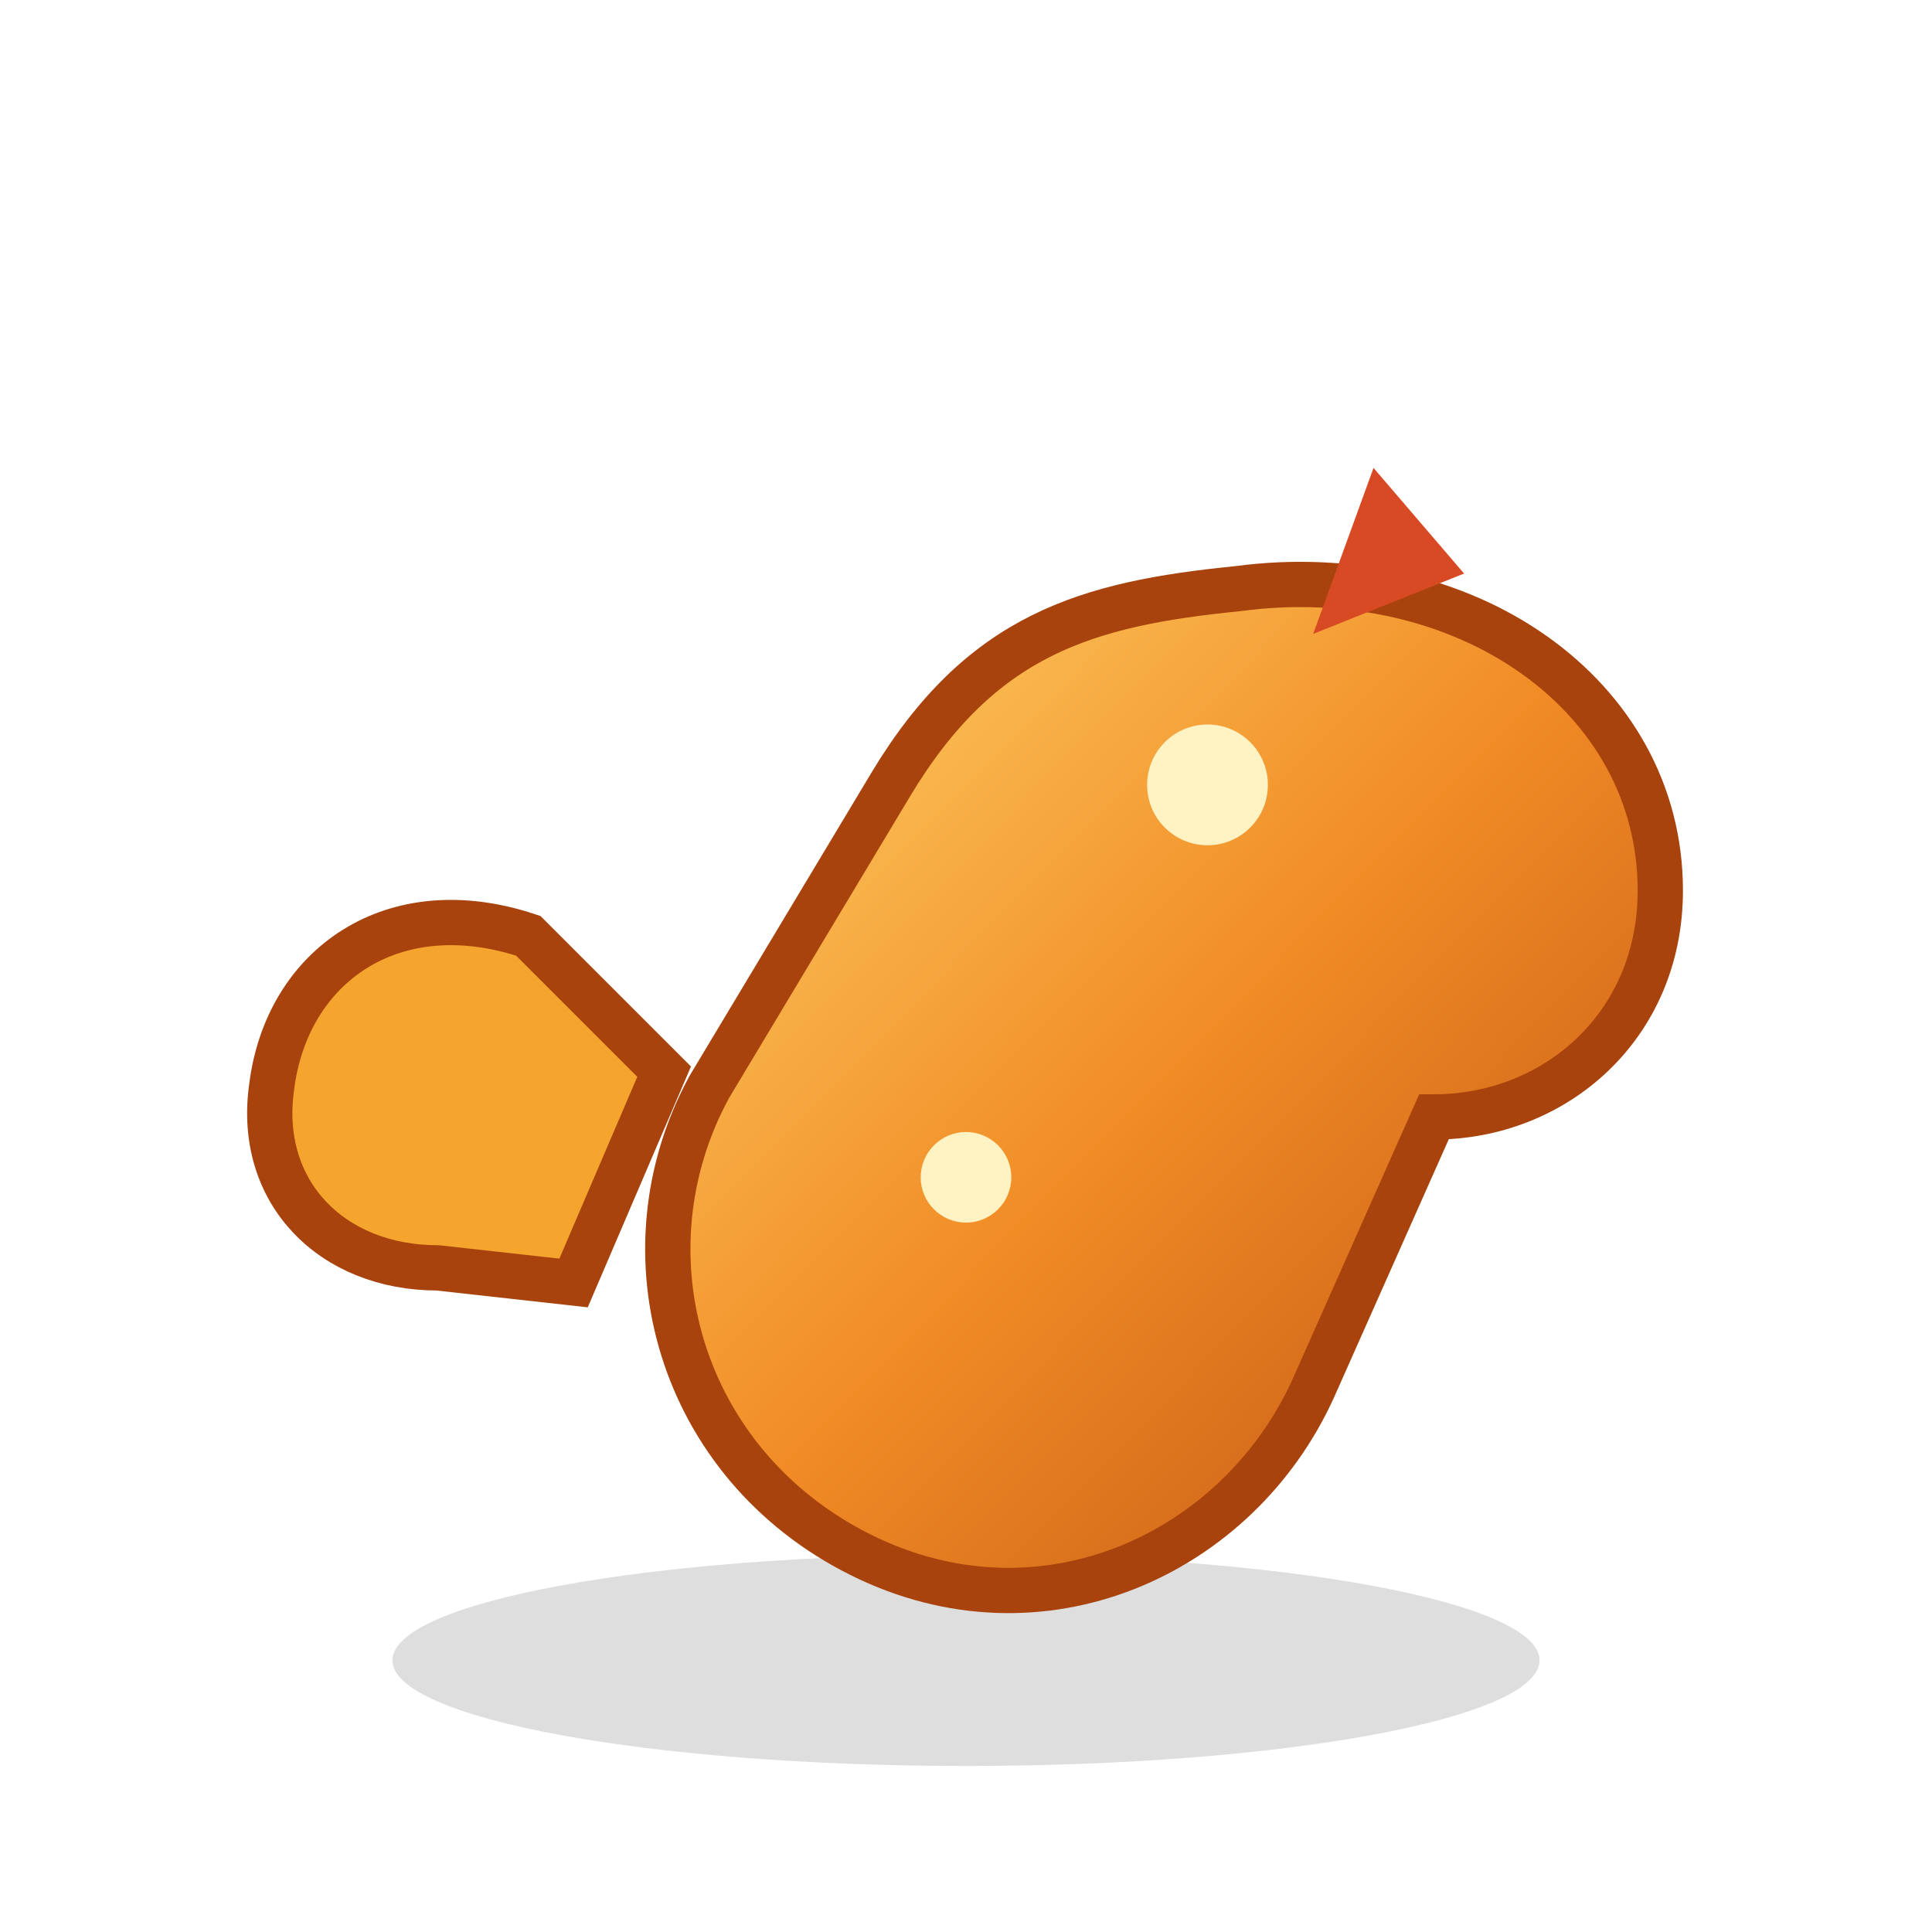
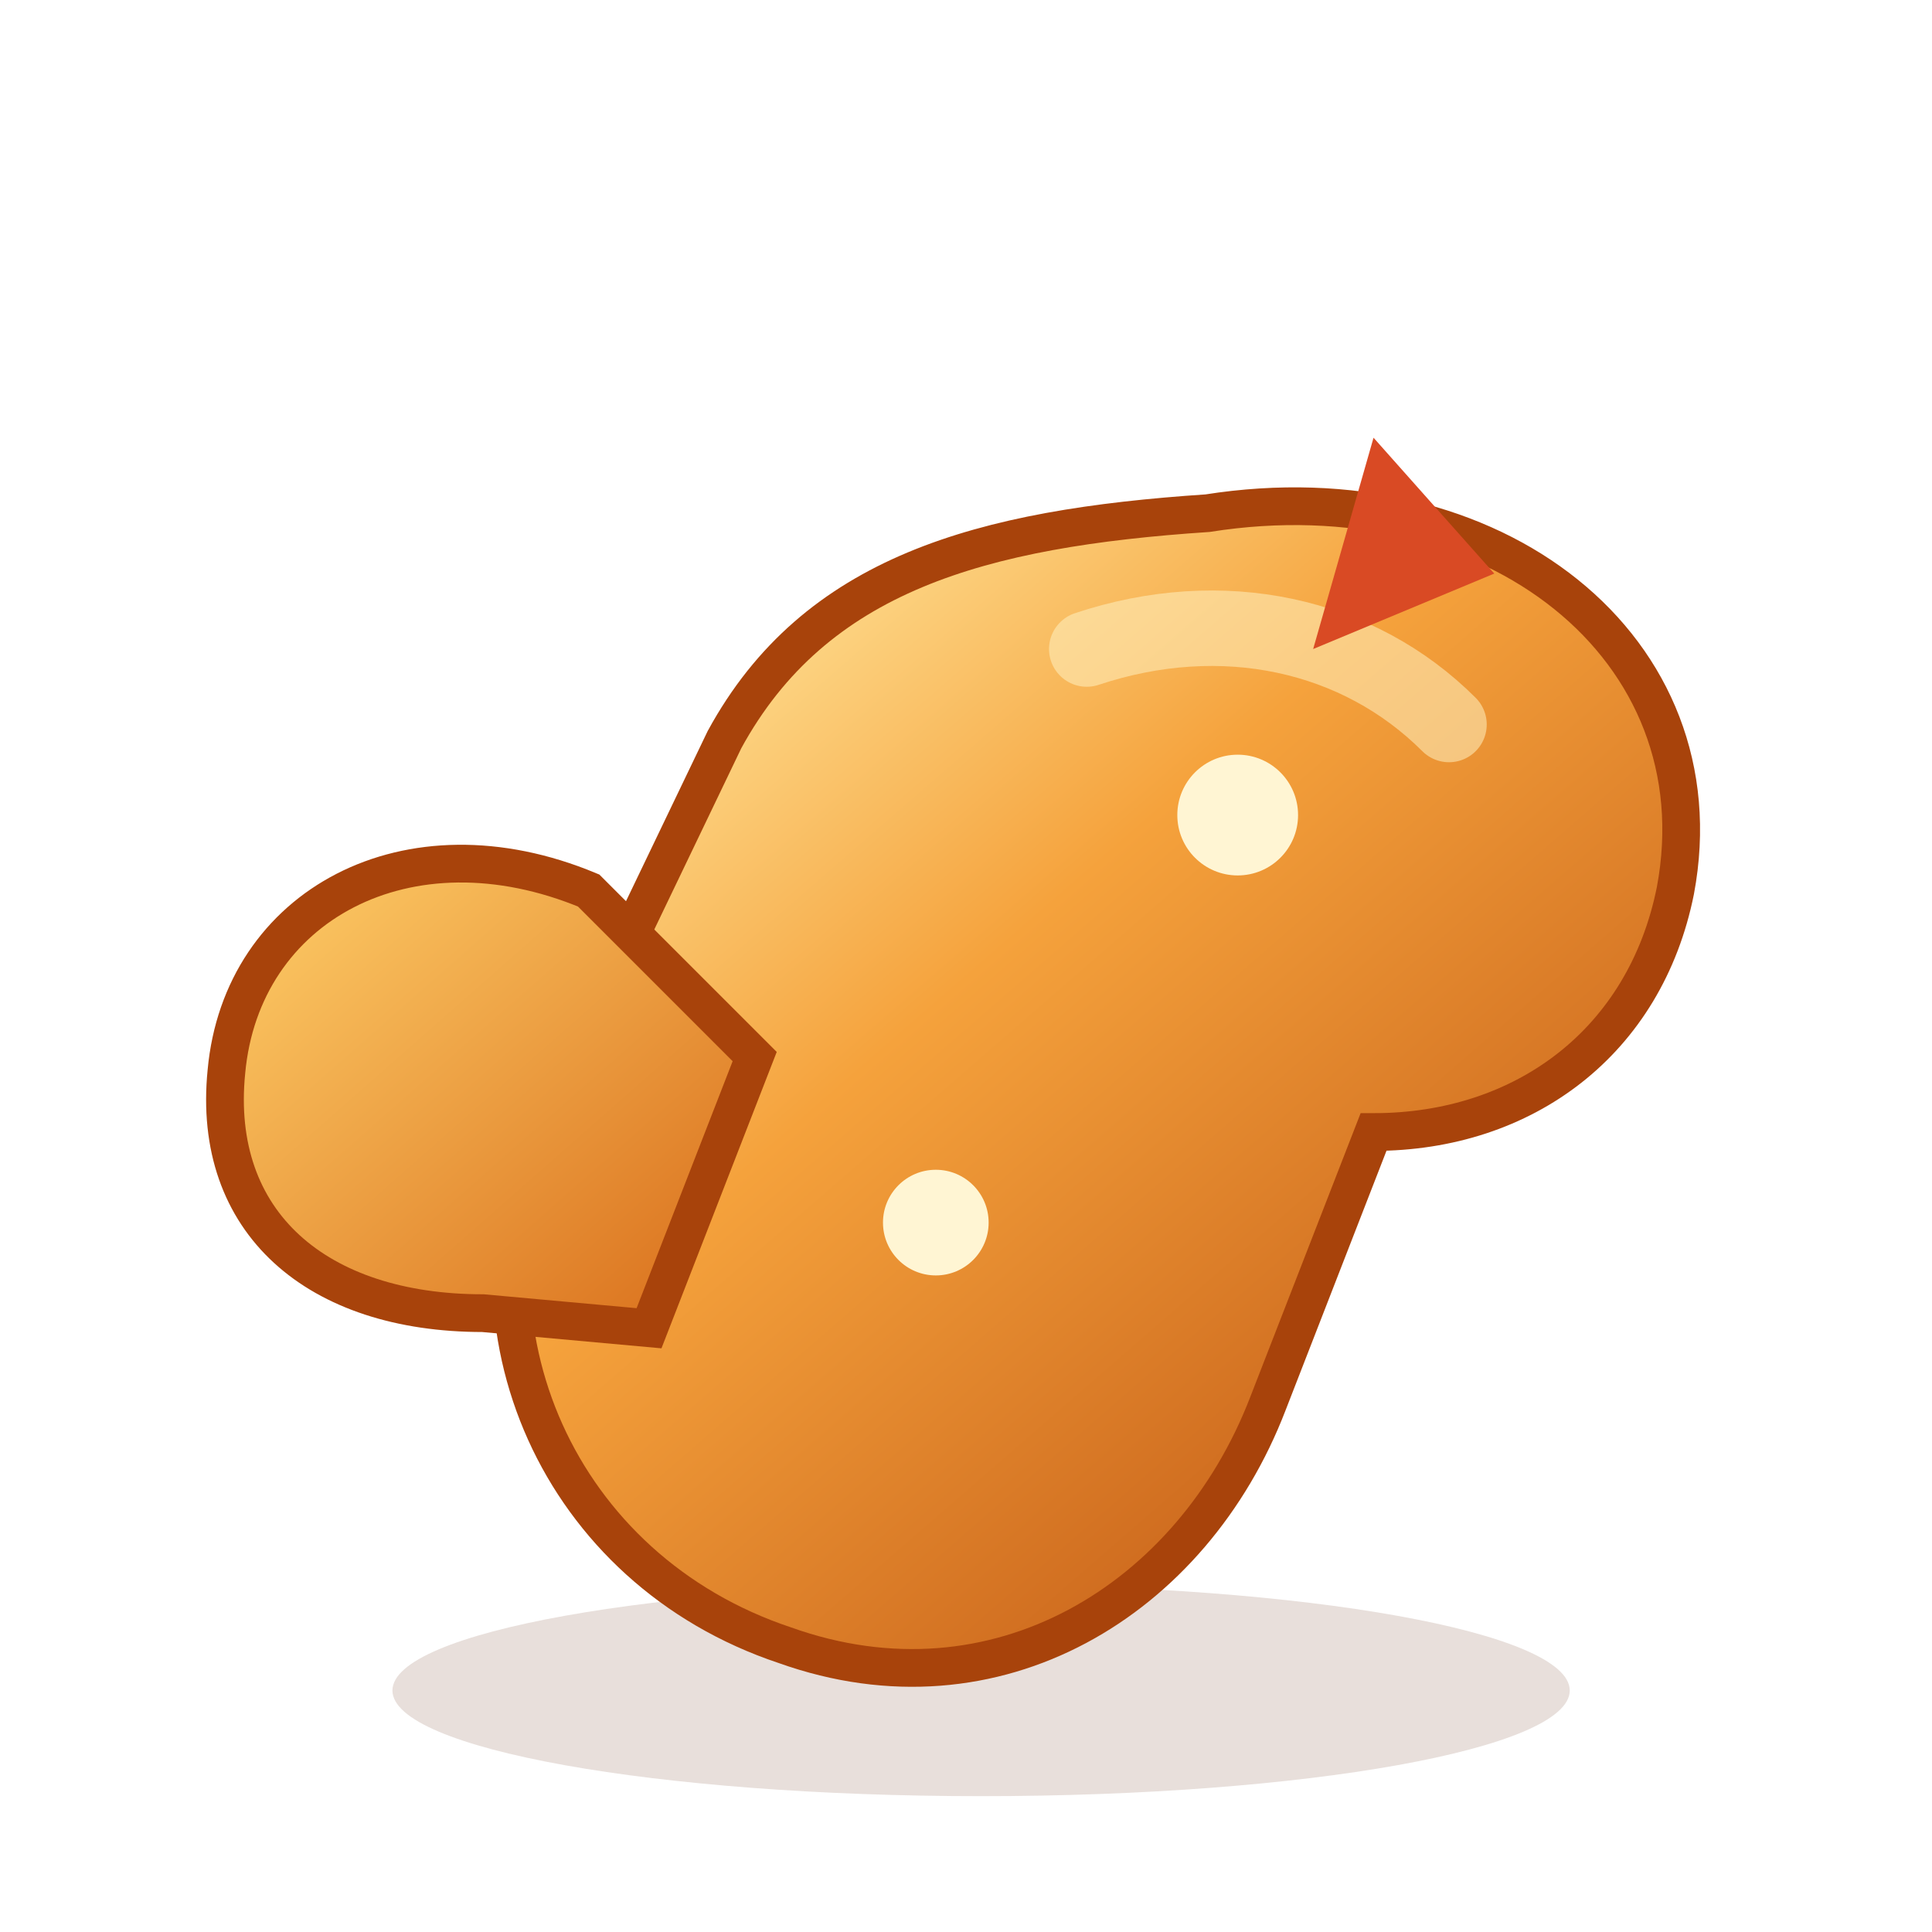
<svg xmlns="http://www.w3.org/2000/svg" viewBox="0 0 128 128">
  <defs>
-     <linearGradient id="c" x2="1" y2="1">
-       <stop stop-color="#FFD56A" />
-       <stop offset=".5" stop-color="#F18B25" />
-       <stop offset="1" stop-color="#B94D12" />
+     <linearGradient id="a" x1=".1" y1=".1" x2=".9" y2="1">
+       <stop stop-color="#FFE59A" />
+       <stop offset=".35" stop-color="#F5A23C" />
+       <stop offset="1" stop-color="#B94C0E" />
+     </linearGradient>
+     <linearGradient id="b" x1="0" y1="0" x2="1" y2="1">
+       <stop stop-color="#FFD06A" />
+       <stop offset="1" stop-color="#D86B18" />
    </linearGradient>
  </defs>
-   <ellipse cx="64" cy="110" rx="38" ry="7" fill="#000" opacity=".13" />
-   <path d="M82 39c15-2 28 7 28 20 0 9-7 15-15 15l-8 18c-5 11-18 17-30 11-12-6-16-20-10-31l12-20c6-10 13-12 23-13z" fill="url(#c)" stroke="#A9430D" stroke-width="3" />
-   <path d="M35 62c-9-3-16 2-17 10-1 7 4 12 11 12l9 1 6-14z" fill="#F5A52E" stroke="#A9430D" stroke-width="3" />
-   <circle cx="80" cy="52" r="4" fill="#FFF3C4" />
-   <circle cx="64" cy="78" r="3" fill="#FFF3C4" />
-   <path d="M91 31l6 7-10 4z" fill="#D74A24" />
+   <ellipse cx="65" cy="112" rx="39" ry="7" fill="#6A3218" opacity=".16" />
+   <path d="M80 34c19-3 34 9 31 25-2 10-10 16-20 16l-7 18c-5 13-18 21-32 16-15-5-22-21-16-35l12-25c6-11 17-14 32-15z" fill="url(#a)" stroke="#A8430B" stroke-width="2.5" />
+   <path d="M39 59c-12-5-23 1-24 12-1 10 6 16 17 16l11 1 7-18z" fill="url(#b)" stroke="#A8430B" stroke-width="2.5" />
+   <path d="M72 43c9-3 18-1 24 5" fill="none" stroke="#FFF0BF" stroke-width="5" opacity=".55" stroke-linecap="round" />
+   <circle cx="82" cy="54" r="4" fill="#FFF5D3" />
+   <circle cx="62" cy="81" r="3.5" fill="#FFF5D3" />
+   <path d="M91 29l8 9-12 5z" fill="#D94A24" />
</svg>
